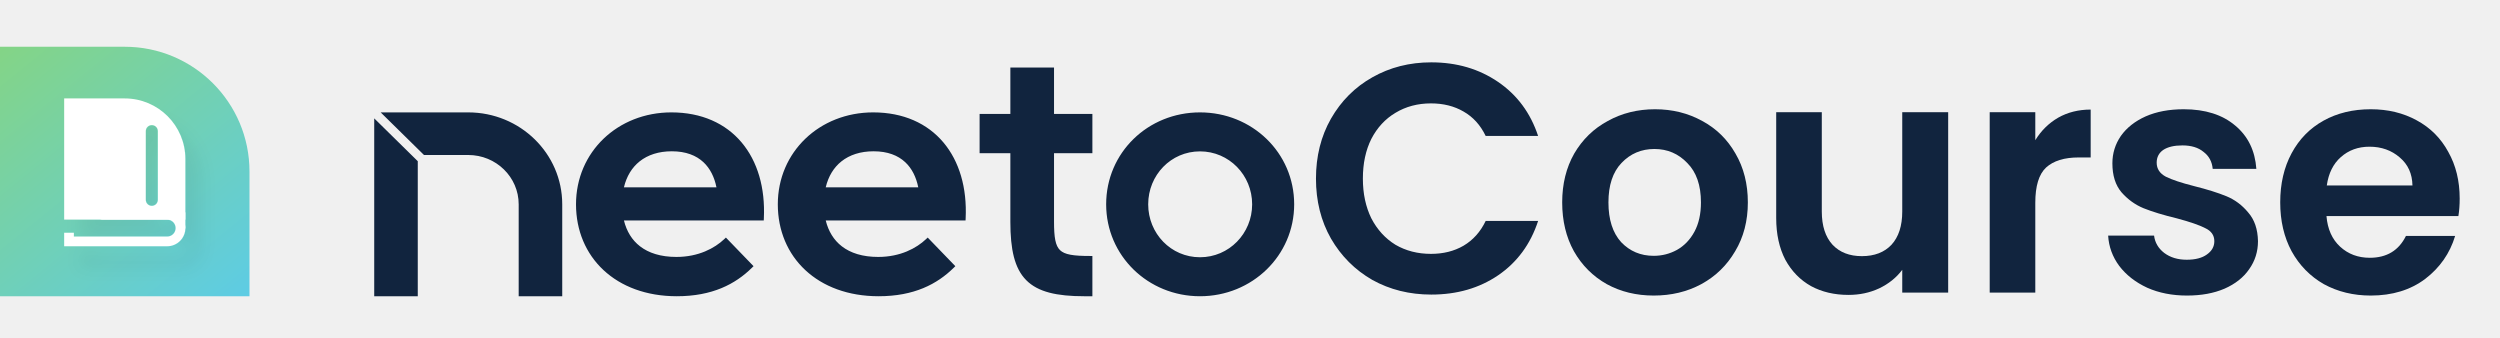
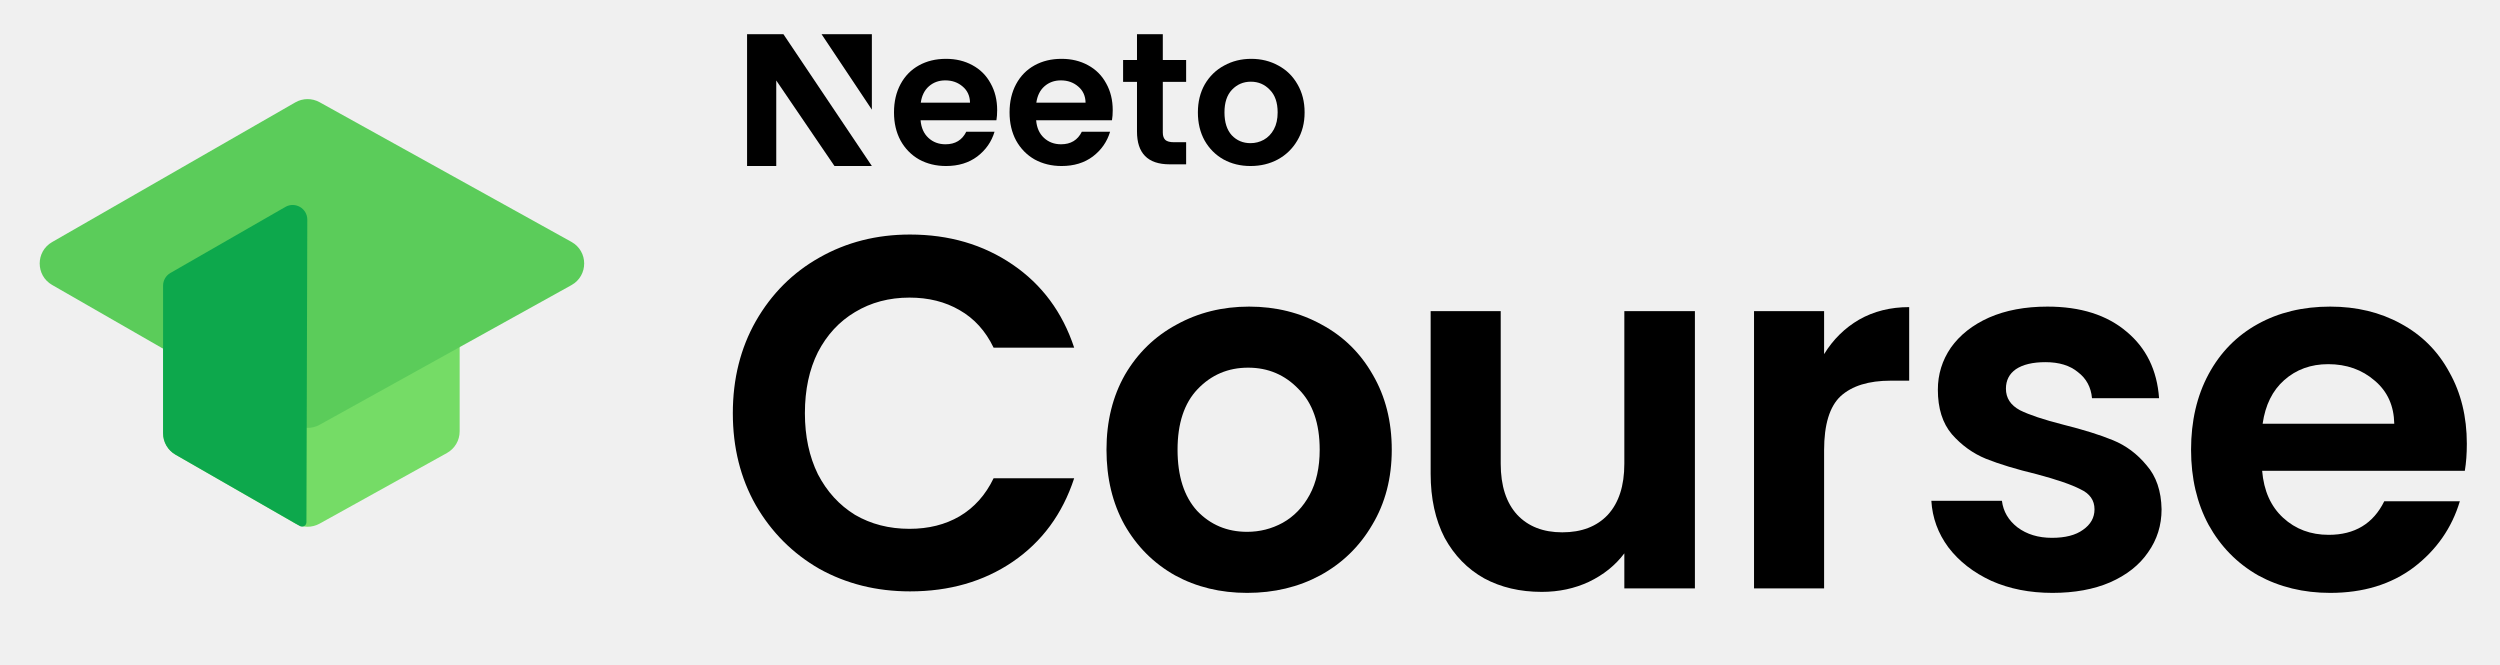
- <svg xmlns="http://www.w3.org/2000/svg" width="481" height="65" viewBox="0 0 481 65" fill="none">
-   <path d="M48 32.996C48 19.741 37.255 8.996 24 8.996H0V56.996H48V32.996Z" fill="url(#paint0_linear_3688_21515)" />
-   <g filter="url(#filter0_d_3688_21515)">
-     <path fill-rule="evenodd" clip-rule="evenodd" d="M24.003 18.938C30.441 18.938 35.66 24.157 35.66 30.595V42.252H12.346V18.938H24.003ZM29.21 24.067C28.566 24.067 28.044 24.589 28.044 25.233V38.444C28.044 39.088 28.566 39.61 29.21 39.61C29.854 39.61 30.376 39.088 30.376 38.444V25.233C30.376 24.589 29.854 24.067 29.21 24.067Z" fill="white" />
-     <path fill-rule="evenodd" clip-rule="evenodd" d="M18.781 41.319C18.781 40.804 19.198 40.386 19.713 40.386H32.163C34.095 40.386 35.66 41.952 35.66 43.883C35.66 45.815 34.095 47.38 32.163 47.38H12.346V44.778H14.211V45.515H32.163C33.065 45.515 33.795 44.785 33.795 43.883C33.795 42.982 33.065 42.251 32.163 42.251H19.713C19.198 42.251 18.781 41.834 18.781 41.319Z" fill="white" />
-     <path d="M34.105 40.853H35.66V43.962H34.105V40.853Z" fill="white" />
-   </g>
-   <path fill-rule="evenodd" clip-rule="evenodd" d="M90.087 21.623H73.24L81.576 29.821H90.087C95.451 29.821 99.795 34.071 99.795 39.309V56.996H108.175V39.309C108.175 29.538 100.074 21.623 90.087 21.623ZM80.379 31.014L72 22.773V56.996H80.379V31.014ZM144.982 51.212L139.664 45.708L139.346 46.009C137.501 47.751 134.408 49.434 130.135 49.434C127.13 49.434 124.814 48.685 123.14 47.39C121.593 46.193 120.559 44.503 120.047 42.421H146.946L146.966 42.009C147.249 36.137 145.75 31.04 142.686 27.403C139.615 23.758 135.007 21.623 129.173 21.623C118.87 21.623 110.825 29.212 110.825 39.311C110.825 44.384 112.728 48.814 116.12 51.973C119.511 55.132 124.362 56.996 130.216 56.996C137.052 56.996 141.48 54.663 144.679 51.511L144.982 51.212ZM183.807 51.212L178.49 45.708L178.171 46.009C176.326 47.751 173.233 49.434 168.96 49.434C165.955 49.434 163.639 48.685 161.965 47.39C160.418 46.193 159.385 44.503 158.872 42.421H185.771L185.791 42.009C186.074 36.137 184.575 31.04 181.511 27.403C178.44 23.758 173.832 21.623 167.999 21.623C157.695 21.623 149.65 29.212 149.65 39.311C149.65 44.384 151.553 48.814 154.945 51.973C158.336 55.132 163.187 56.996 169.041 56.996C175.877 56.996 180.305 54.663 183.504 51.511L183.807 51.212ZM194.393 21.92H188.475V29.475H194.393V42.666C194.393 47.993 195.189 51.624 197.443 53.901C199.701 56.182 203.311 56.996 208.622 56.996H210.175V49.249H209.735C208.138 49.249 206.91 49.189 205.961 49.012C205.015 48.836 204.387 48.55 203.95 48.13C203.514 47.71 203.22 47.11 203.038 46.207C202.856 45.3 202.794 44.126 202.794 42.597V29.475H210.175V21.92H202.794V12.996H194.393V21.92ZM129.255 29.108C131.961 29.108 133.946 29.905 135.34 31.205C136.632 32.409 137.453 34.079 137.846 36.041H120.043C120.557 33.892 121.603 32.214 123.065 31.049C124.642 29.793 126.738 29.108 129.255 29.108ZM168.081 29.108C170.786 29.108 172.771 29.905 174.165 31.205C175.457 32.409 176.278 34.079 176.672 36.041H158.868C159.382 33.892 160.428 32.214 161.89 31.049C163.467 29.793 165.563 29.108 168.081 29.108ZM230.879 29.124C236.469 29.124 240.913 33.694 240.913 39.31C240.913 44.925 236.469 49.494 230.879 49.494C225.291 49.494 220.913 44.928 220.913 39.31C220.913 33.69 225.291 29.124 230.879 29.124ZM230.879 21.623C220.846 21.623 212.825 29.378 212.825 39.31C212.825 49.173 220.845 56.996 230.879 56.996C240.91 56.996 249 49.175 249 39.31C249 29.376 240.909 21.623 230.879 21.623Z" fill="#11243E" />
-   <path d="M253.193 34.368C253.193 30.064 254.154 26.221 256.076 22.837C258.04 19.411 260.692 16.758 264.035 14.878C267.419 12.957 271.2 11.996 275.377 11.996C280.265 11.996 284.548 13.249 288.224 15.756C291.9 18.262 294.47 21.73 295.932 26.158H285.843C284.84 24.069 283.42 22.503 281.581 21.458C279.785 20.414 277.696 19.892 275.315 19.892C272.766 19.892 270.489 20.497 268.484 21.709C266.52 22.879 264.975 24.55 263.847 26.722C262.76 28.895 262.217 31.443 262.217 34.368C262.217 37.25 262.76 39.799 263.847 42.013C264.975 44.185 266.52 45.877 268.484 47.089C270.489 48.259 272.766 48.844 275.315 48.844C277.696 48.844 279.785 48.321 281.581 47.277C283.42 46.191 284.84 44.603 285.843 42.514H295.932C294.47 46.984 291.9 50.473 288.224 52.98C284.589 55.444 280.307 56.677 275.377 56.677C271.2 56.677 267.419 55.737 264.035 53.857C260.692 51.935 258.04 49.282 256.076 45.898C254.154 42.514 253.193 38.671 253.193 34.368Z" fill="#11243E" />
-   <path d="M318.175 56.865C314.833 56.865 311.825 56.134 309.151 54.672C306.477 53.168 304.367 51.058 302.822 48.342C301.318 45.627 300.566 42.493 300.566 38.942C300.566 35.391 301.338 32.258 302.884 29.542C304.472 26.827 306.623 24.738 309.339 23.276C312.054 21.772 315.083 21.02 318.426 21.02C321.768 21.02 324.797 21.772 327.512 23.276C330.228 24.738 332.358 26.827 333.904 29.542C335.492 32.258 336.286 35.391 336.286 38.942C336.286 42.493 335.471 45.627 333.842 48.342C332.254 51.058 330.082 53.168 327.324 54.672C324.609 56.134 321.559 56.865 318.175 56.865ZM318.175 49.22C319.762 49.22 321.246 48.844 322.624 48.092C324.045 47.298 325.173 46.128 326.008 44.582C326.844 43.036 327.262 41.157 327.262 38.942C327.262 35.642 326.384 33.114 324.63 31.36C322.917 29.563 320.807 28.665 318.3 28.665C315.794 28.665 313.684 29.563 311.971 31.36C310.3 33.114 309.464 35.642 309.464 38.942C309.464 42.243 310.279 44.791 311.908 46.588C313.579 48.342 315.668 49.22 318.175 49.22Z" fill="#11243E" />
-   <path d="M374.829 21.584V56.301H365.993V51.914C364.865 53.418 363.382 54.609 361.544 55.486C359.747 56.322 357.784 56.74 355.653 56.74C352.938 56.74 350.535 56.176 348.447 55.048C346.358 53.878 344.707 52.186 343.496 49.972C342.326 47.716 341.741 45.042 341.741 41.95V21.584H350.514V40.697C350.514 43.454 351.204 45.585 352.582 47.089C353.961 48.551 355.841 49.282 358.223 49.282C360.646 49.282 362.547 48.551 363.925 47.089C365.304 45.585 365.993 43.454 365.993 40.697V21.584H374.829Z" fill="#11243E" />
-   <path d="M391.592 26.973C392.72 25.135 394.182 23.693 395.979 22.649C397.817 21.605 399.906 21.082 402.245 21.082V30.294H399.927C397.169 30.294 395.081 30.942 393.66 32.237C392.281 33.532 391.592 35.788 391.592 39.005V56.301H382.819V21.584H391.592V26.973Z" fill="#11243E" />
-   <path d="M420.773 56.865C417.933 56.865 415.384 56.364 413.128 55.361C410.872 54.316 409.076 52.917 407.739 51.162C406.444 49.408 405.733 47.465 405.608 45.334H414.444C414.611 46.671 415.259 47.778 416.387 48.656C417.557 49.533 418.998 49.972 420.711 49.972C422.382 49.972 423.677 49.637 424.596 48.969C425.557 48.3 426.037 47.444 426.037 46.4C426.037 45.272 425.453 44.436 424.283 43.893C423.155 43.308 421.337 42.681 418.831 42.013C416.241 41.386 414.11 40.739 412.439 40.07C410.809 39.402 409.389 38.378 408.177 37C407.008 35.621 406.423 33.762 406.423 31.422C406.423 29.5 406.966 27.746 408.052 26.158C409.18 24.571 410.768 23.317 412.815 22.398C414.904 21.479 417.348 21.02 420.147 21.02C424.283 21.02 427.583 22.064 430.048 24.153C432.513 26.2 433.871 28.978 434.121 32.488H425.724C425.599 31.109 425.014 30.023 423.969 29.229C422.967 28.393 421.609 27.976 419.896 27.976C418.309 27.976 417.076 28.268 416.199 28.853C415.363 29.438 414.945 30.253 414.945 31.297C414.945 32.467 415.53 33.365 416.7 33.992C417.87 34.577 419.687 35.182 422.152 35.809C424.659 36.436 426.727 37.083 428.356 37.752C429.985 38.42 431.385 39.465 432.555 40.885C433.766 42.264 434.393 44.102 434.435 46.4C434.435 48.405 433.871 50.201 432.743 51.789C431.657 53.377 430.069 54.63 427.98 55.549C425.933 56.426 423.531 56.865 420.773 56.865Z" fill="#11243E" />
-   <path d="M473.243 38.19C473.243 39.444 473.16 40.572 472.993 41.574H447.613C447.821 44.081 448.699 46.044 450.245 47.465C451.79 48.885 453.691 49.596 455.947 49.596C459.206 49.596 461.525 48.196 462.903 45.397H472.366C471.363 48.739 469.441 51.496 466.601 53.669C463.76 55.8 460.271 56.865 456.135 56.865C452.793 56.865 449.785 56.134 447.111 54.672C444.479 53.168 442.411 51.058 440.907 48.342C439.445 45.627 438.714 42.493 438.714 38.942C438.714 35.349 439.445 32.195 440.907 29.48C442.369 26.764 444.417 24.675 447.049 23.213C449.681 21.751 452.709 21.02 456.135 21.02C459.436 21.02 462.381 21.73 464.971 23.15C467.603 24.571 469.629 26.597 471.05 29.229C472.512 31.819 473.243 34.806 473.243 38.19ZM464.157 35.684C464.115 33.428 463.3 31.631 461.713 30.294C460.125 28.916 458.182 28.226 455.885 28.226C453.712 28.226 451.874 28.895 450.37 30.232C448.908 31.527 448.009 33.344 447.675 35.684H464.157Z" fill="#11243E" />
-   <defs>
-     <filter id="filter0_d_3688_21515" x="12.346" y="18.938" width="29.314" height="35.443" filterUnits="userSpaceOnUse" color-interpolation-filters="sRGB">
-       <feFlood flood-opacity="0" result="BackgroundImageFix" />
-       <feColorMatrix in="SourceAlpha" type="matrix" values="0 0 0 0 0 0 0 0 0 0 0 0 0 0 0 0 0 0 127 0" result="hardAlpha" />
-       <feOffset dx="3" dy="4" />
-       <feGaussianBlur stdDeviation="1.5" />
-       <feComposite in2="hardAlpha" operator="out" />
-       <feColorMatrix type="matrix" values="0 0 0 0 0 0 0 0 0 0 0 0 0 0 0 0 0 0 0.05 0" />
-       <feBlend mode="normal" in2="BackgroundImageFix" result="effect1_dropShadow_3688_21515" />
-       <feBlend mode="normal" in="SourceGraphic" in2="effect1_dropShadow_3688_21515" result="shape" />
-     </filter>
-     <linearGradient id="paint0_linear_3688_21515" x1="48" y1="66.767" x2="-8.229" y2="-2.662" gradientUnits="userSpaceOnUse">
-       <stop stop-color="#59CBEF" />
-       <stop offset="1" stop-color="#8CD672" />
-     </linearGradient>
-   </defs>
+ <svg xmlns="http://www.w3.org/2000/svg" width="576" height="153" viewBox="0 0 576 153" fill="none">
+   <path d="M37.572 67.158C37.572 65.119 38.662 63.236 40.43 62.221L68.032 46.367C69.761 45.373 71.885 45.357 73.629 46.324L102.971 62.597C104.781 63.6 105.904 65.507 105.904 67.576V99.397C105.904 101.467 104.781 103.373 102.971 104.377L73.629 120.649C71.885 121.617 69.761 121.601 68.032 120.607L40.43 104.753C38.662 103.737 37.572 101.854 37.572 99.815V67.158Z" fill="#75DC66" />
+   <path d="M68.034 23.591L12.005 55.773C8.194 57.962 8.194 63.46 12.005 65.649L68.034 97.831C69.763 98.825 71.887 98.841 73.631 97.873L131.661 65.691C135.571 63.522 135.571 57.9 131.661 55.731L73.631 23.549C71.887 22.581 69.763 22.597 68.034 23.591Z" fill="#5BCC5A" />
+   <path d="M39.266 62.889L65.746 47.679C68 46.385 70.809 48.017 70.802 50.616L70.602 120.321C70.6 121.098 69.759 121.583 69.085 121.196L40.432 104.753C38.663 103.737 37.572 101.854 37.572 99.814V65.816C37.572 64.607 38.218 63.491 39.266 62.889Z" fill="#0DA84C" />
+   <path d="M168.844 95.204C168.844 87.285 170.612 80.213 174.148 73.986C177.761 67.682 182.643 62.801 188.793 59.342C195.02 55.805 201.977 54.037 209.664 54.037C218.659 54.037 226.538 56.343 233.303 60.956C240.068 65.568 244.796 71.949 247.487 80.098H228.922C227.077 76.254 224.463 73.371 221.08 71.449C217.775 69.527 213.931 68.567 209.549 68.567C204.86 68.567 200.67 69.681 196.98 71.91C193.367 74.063 190.523 77.138 188.447 81.135C186.448 85.133 185.449 89.822 185.449 95.204C185.449 100.508 186.448 105.197 188.447 109.272C190.523 113.269 193.367 116.383 196.98 118.612C200.67 120.765 204.86 121.841 209.549 121.841C213.931 121.841 217.775 120.88 221.08 118.958C224.463 116.959 227.077 114.038 228.922 110.194H247.487C244.796 118.42 240.068 124.839 233.303 129.451C226.615 133.987 218.736 136.255 209.664 136.255C201.977 136.255 195.02 134.525 188.793 131.066C182.643 127.53 177.761 122.648 174.148 116.421C170.612 110.194 168.844 103.122 168.844 95.204Z" fill="black" />
+   <path d="M287.336 136.601C281.186 136.601 275.651 135.256 270.731 132.565C265.811 129.797 261.929 125.915 259.085 120.918C256.317 115.921 254.934 110.156 254.934 103.621C254.934 97.087 256.356 91.322 259.2 86.325C262.121 81.328 266.08 77.484 271.077 74.793C276.074 72.026 281.648 70.642 287.798 70.642C293.948 70.642 299.521 72.026 304.518 74.793C309.515 77.484 313.435 81.328 316.28 86.325C319.201 91.322 320.662 97.087 320.662 103.621C320.662 110.156 319.163 115.921 316.164 120.918C313.243 125.915 309.246 129.797 304.172 132.565C299.175 135.256 293.563 136.601 287.336 136.601ZM287.336 122.533C290.258 122.533 292.987 121.841 295.524 120.457C298.137 118.996 300.213 116.844 301.75 114C303.288 111.155 304.057 107.696 304.057 103.621C304.057 97.548 302.442 92.897 299.214 89.669C296.062 86.363 292.179 84.71 287.567 84.71C282.954 84.71 279.072 86.363 275.92 89.669C272.845 92.897 271.308 97.548 271.308 103.621C271.308 109.695 272.807 114.384 275.805 117.69C278.88 120.918 282.724 122.533 287.336 122.533Z" fill="black" />
+   <path d="M390.506 71.68V135.563H374.247V127.491C372.171 130.259 369.442 132.45 366.06 134.064C362.754 135.601 359.141 136.37 355.22 136.37C350.223 136.37 345.803 135.332 341.959 133.257C338.116 131.104 335.079 127.991 332.85 123.916C330.697 119.765 329.621 114.845 329.621 109.156V71.68H345.765V106.85C345.765 111.924 347.033 115.845 349.57 118.612C352.107 121.303 355.566 122.648 359.948 122.648C364.407 122.648 367.905 121.303 370.442 118.612C372.978 115.845 374.247 111.924 374.247 106.85V71.68H390.506Z" fill="black" />
+   <path d="M420.272 81.597C422.348 78.214 425.038 75.562 428.344 73.64C431.726 71.718 435.57 70.757 439.875 70.757V87.708H435.608C430.535 87.708 426.691 88.9 424.077 91.283C421.54 93.666 420.272 97.817 420.272 103.737V135.563H404.128V71.68H420.272V81.597Z" fill="black" />
+   <path d="M472.889 136.601C467.661 136.601 462.972 135.678 458.82 133.833C454.669 131.911 451.364 129.336 448.904 126.107C446.52 122.879 445.214 119.304 444.983 115.383H461.242C461.55 117.843 462.741 119.881 464.817 121.495C466.969 123.109 469.621 123.916 472.773 123.916C475.848 123.916 478.231 123.301 479.923 122.071C481.691 120.841 482.575 119.266 482.575 117.344C482.575 115.268 481.499 113.731 479.346 112.731C477.27 111.655 473.926 110.502 469.314 109.272C464.548 108.119 460.627 106.927 457.552 105.697C454.554 104.467 451.94 102.584 449.711 100.047C447.558 97.51 446.482 94.089 446.482 89.784C446.482 86.248 447.481 83.019 449.48 80.098C451.556 77.177 454.477 74.87 458.244 73.179C462.088 71.488 466.585 70.642 471.736 70.642C479.346 70.642 485.419 72.564 489.955 76.408C494.49 80.175 496.989 85.287 497.45 91.744H481.998C481.768 89.207 480.691 87.209 478.77 85.748C476.925 84.21 474.426 83.442 471.274 83.442C468.353 83.442 466.085 83.98 464.471 85.056C462.933 86.132 462.165 87.632 462.165 89.553C462.165 91.706 463.241 93.359 465.393 94.512C467.546 95.588 470.89 96.703 475.425 97.856C480.038 99.009 483.843 100.201 486.841 101.431C489.84 102.661 492.415 104.582 494.567 107.196C496.797 109.733 497.95 113.116 498.027 117.344C498.027 121.034 496.989 124.339 494.913 127.261C492.915 130.182 489.993 132.488 486.15 134.179C482.383 135.794 477.962 136.601 472.889 136.601Z" fill="black" />
+   <path d="M568.358 102.238C568.358 104.544 568.205 106.62 567.897 108.465H521.196C521.58 113.077 523.194 116.69 526.039 119.304C528.883 121.918 532.381 123.225 536.532 123.225C542.528 123.225 546.795 120.649 549.332 115.499H566.744C564.899 121.649 561.363 126.722 556.135 130.72C550.908 134.641 544.489 136.601 536.878 136.601C530.728 136.601 525.193 135.256 520.273 132.565C515.43 129.797 511.625 125.915 508.857 120.918C506.167 115.921 504.821 110.156 504.821 103.621C504.821 97.01 506.167 91.206 508.857 86.209C511.548 81.212 515.315 77.369 520.158 74.678C525.001 71.987 530.574 70.642 536.878 70.642C542.951 70.642 548.371 71.949 553.137 74.563C557.98 77.177 561.709 80.905 564.322 85.748C567.013 90.514 568.358 96.011 568.358 102.238ZM551.638 97.625C551.561 93.474 550.062 90.168 547.141 87.708C544.22 85.171 540.645 83.903 536.417 83.903C532.419 83.903 529.037 85.133 526.269 87.593C523.579 89.976 521.926 93.32 521.311 97.625H551.638Z" fill="black" />
+   <path d="M229.747 25.385C229.747 26.248 229.689 27.025 229.574 27.716H212.103C212.247 29.443 212.851 30.796 213.915 31.774C214.979 32.753 216.288 33.242 217.841 33.242C220.084 33.242 221.68 32.278 222.629 30.349H229.143C228.452 32.652 227.13 34.552 225.174 36.048C223.219 37.516 220.817 38.25 217.97 38.25C215.669 38.25 213.599 37.746 211.758 36.739C209.947 35.703 208.523 34.249 207.488 32.379C206.481 30.508 205.978 28.349 205.978 25.903C205.978 23.427 206.481 21.255 207.488 19.384C208.494 17.513 209.903 16.074 211.715 15.066C213.527 14.059 215.612 13.556 217.97 13.556C220.242 13.556 222.269 14.045 224.052 15.023C225.864 16.002 227.259 17.398 228.237 19.211C229.243 20.995 229.747 23.053 229.747 25.385ZM223.492 23.658C223.463 22.104 222.902 20.866 221.809 19.945C220.717 18.995 219.379 18.52 217.798 18.52C216.302 18.52 215.037 18.981 214.002 19.902C212.995 20.794 212.377 22.046 212.147 23.658H223.492Z" fill="black" />
+   <path d="M256.37 25.385C256.37 26.248 256.313 27.025 256.198 27.716H238.727C238.871 29.443 239.475 30.796 240.539 31.774C241.603 32.753 242.912 33.242 244.465 33.242C246.708 33.242 248.304 32.278 249.253 30.349H255.766C255.076 32.652 253.753 34.552 251.798 36.048C249.842 37.516 247.441 38.25 244.594 38.25C242.293 38.25 240.223 37.746 238.382 36.739C236.57 35.703 235.147 34.249 234.112 32.379C233.105 30.508 232.602 28.349 232.602 25.903C232.602 23.427 233.105 21.255 234.112 19.384C235.118 17.513 236.527 16.074 238.339 15.066C240.151 14.059 242.236 13.556 244.594 13.556C246.866 13.556 248.893 14.045 250.676 15.023C252.488 16.002 253.883 17.398 254.861 19.211C255.867 20.995 256.37 23.053 256.37 25.385ZM250.115 23.658C250.087 22.104 249.526 20.866 248.433 19.945C247.34 18.995 246.003 18.52 244.421 18.52C242.926 18.52 241.661 18.981 240.625 19.902C239.619 20.794 239 22.046 238.77 23.658H250.115Z" fill="black" />
+   <path d="M267.91 18.862V30.537C267.91 31.342 268.122 31.875 268.496 32.249C268.899 32.594 269.56 32.767 270.481 32.767H273.285V37.861H269.489C264.398 37.861 261.963 35.258 261.963 30.308V18.862H258.761V13.826H261.963V7.875H267.91V13.826H273.285V18.862H267.91Z" fill="black" />
+   <path d="M288.114 38.25C285.814 38.25 283.743 37.746 281.903 36.739C280.062 35.703 278.61 34.249 277.546 32.379C276.51 30.508 275.993 28.349 275.993 25.903C275.993 23.456 276.525 21.298 277.589 19.427C278.682 17.556 280.163 16.117 282.032 15.11C283.901 14.074 285.986 13.556 288.287 13.556C290.588 13.556 292.673 14.074 294.542 15.11C296.411 16.117 297.878 17.556 298.942 19.427C300.035 21.298 300.581 23.456 300.581 25.903C300.581 28.349 300.02 30.508 298.899 32.379C297.806 34.249 296.31 35.703 294.412 36.739C292.543 37.746 290.444 38.25 288.114 38.25ZM288.114 32.983C289.207 32.983 290.228 32.724 291.177 32.206C292.155 31.659 292.931 30.853 293.507 29.788C294.082 28.723 294.369 27.428 294.369 25.903C294.369 23.629 293.765 21.888 292.557 20.679C291.378 19.441 289.926 18.823 288.201 18.823C286.475 18.823 285.023 19.441 283.844 20.679C282.693 21.888 282.118 23.629 282.118 25.903C282.118 28.177 282.679 29.932 283.801 31.17C284.951 32.379 286.389 32.983 288.114 32.983Z" fill="black" />
+   <path d="M200.877 7.875H189.284L200.877 25.265V7.875Z" fill="black" />
+   <path d="M172.125 38.25L172.125 7.875H180.497L200.877 38.25H192.261L178.849 18.541V38.25H172.125Z" fill="black" />
</svg>
